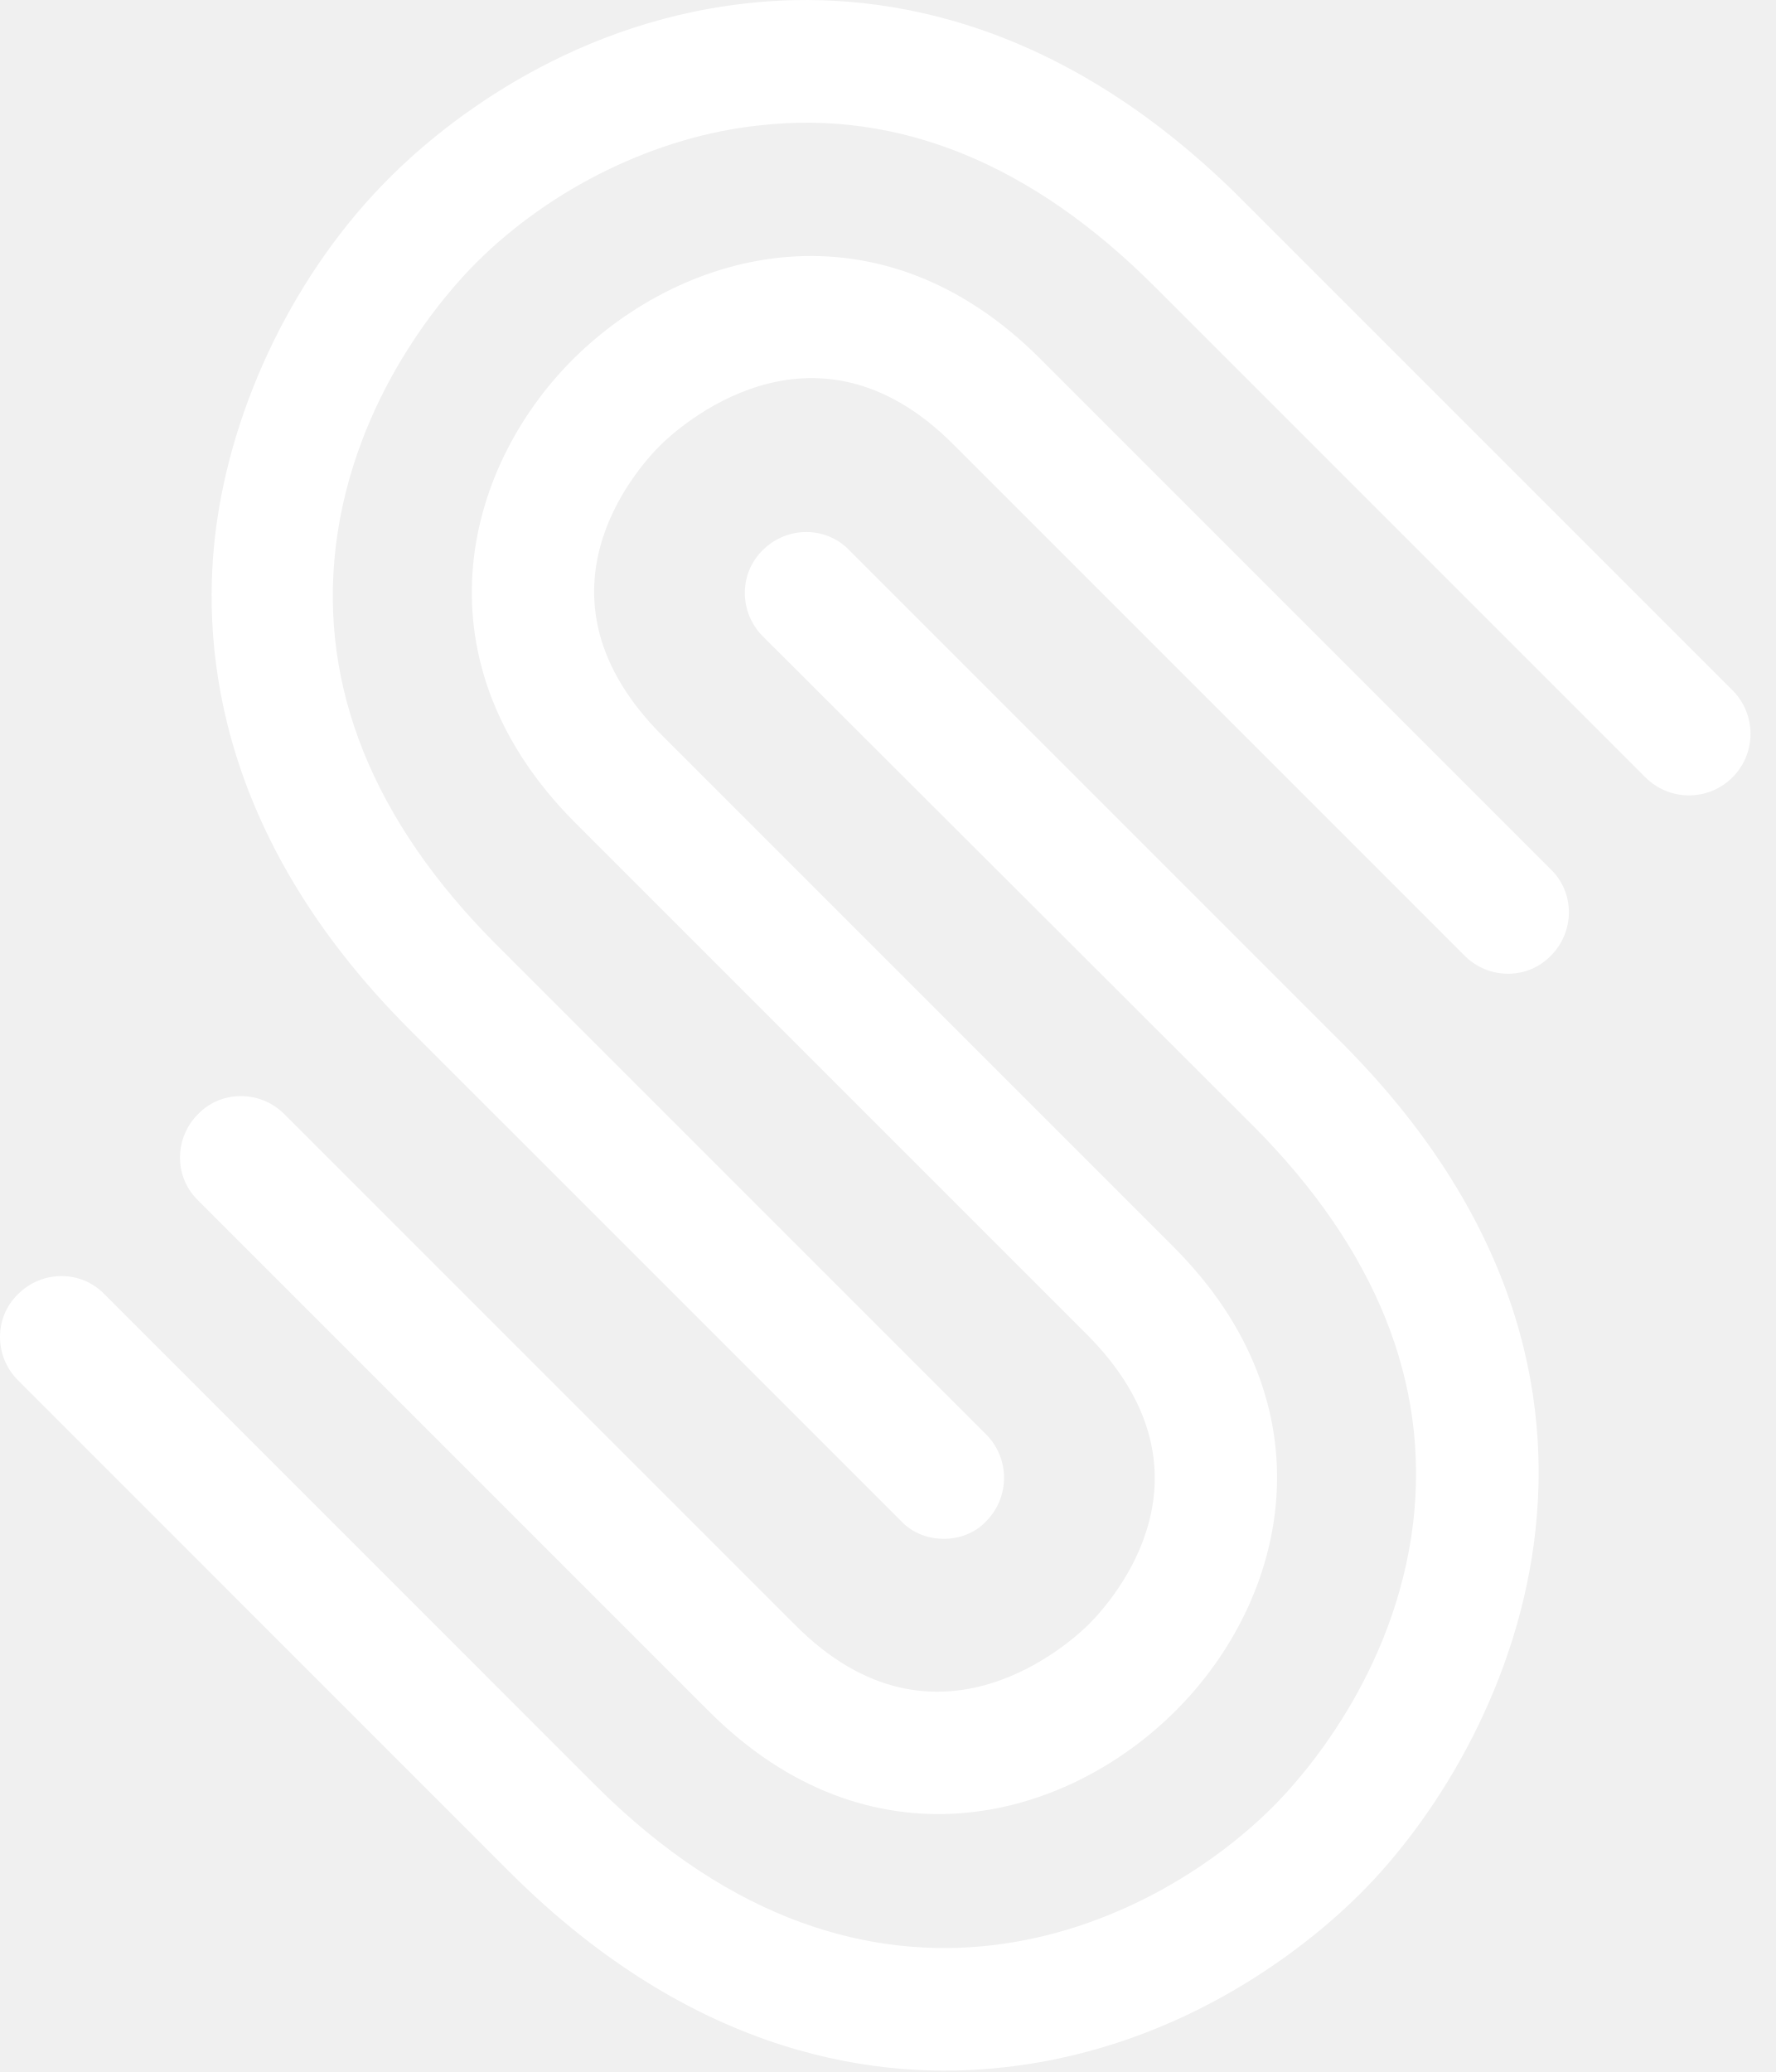
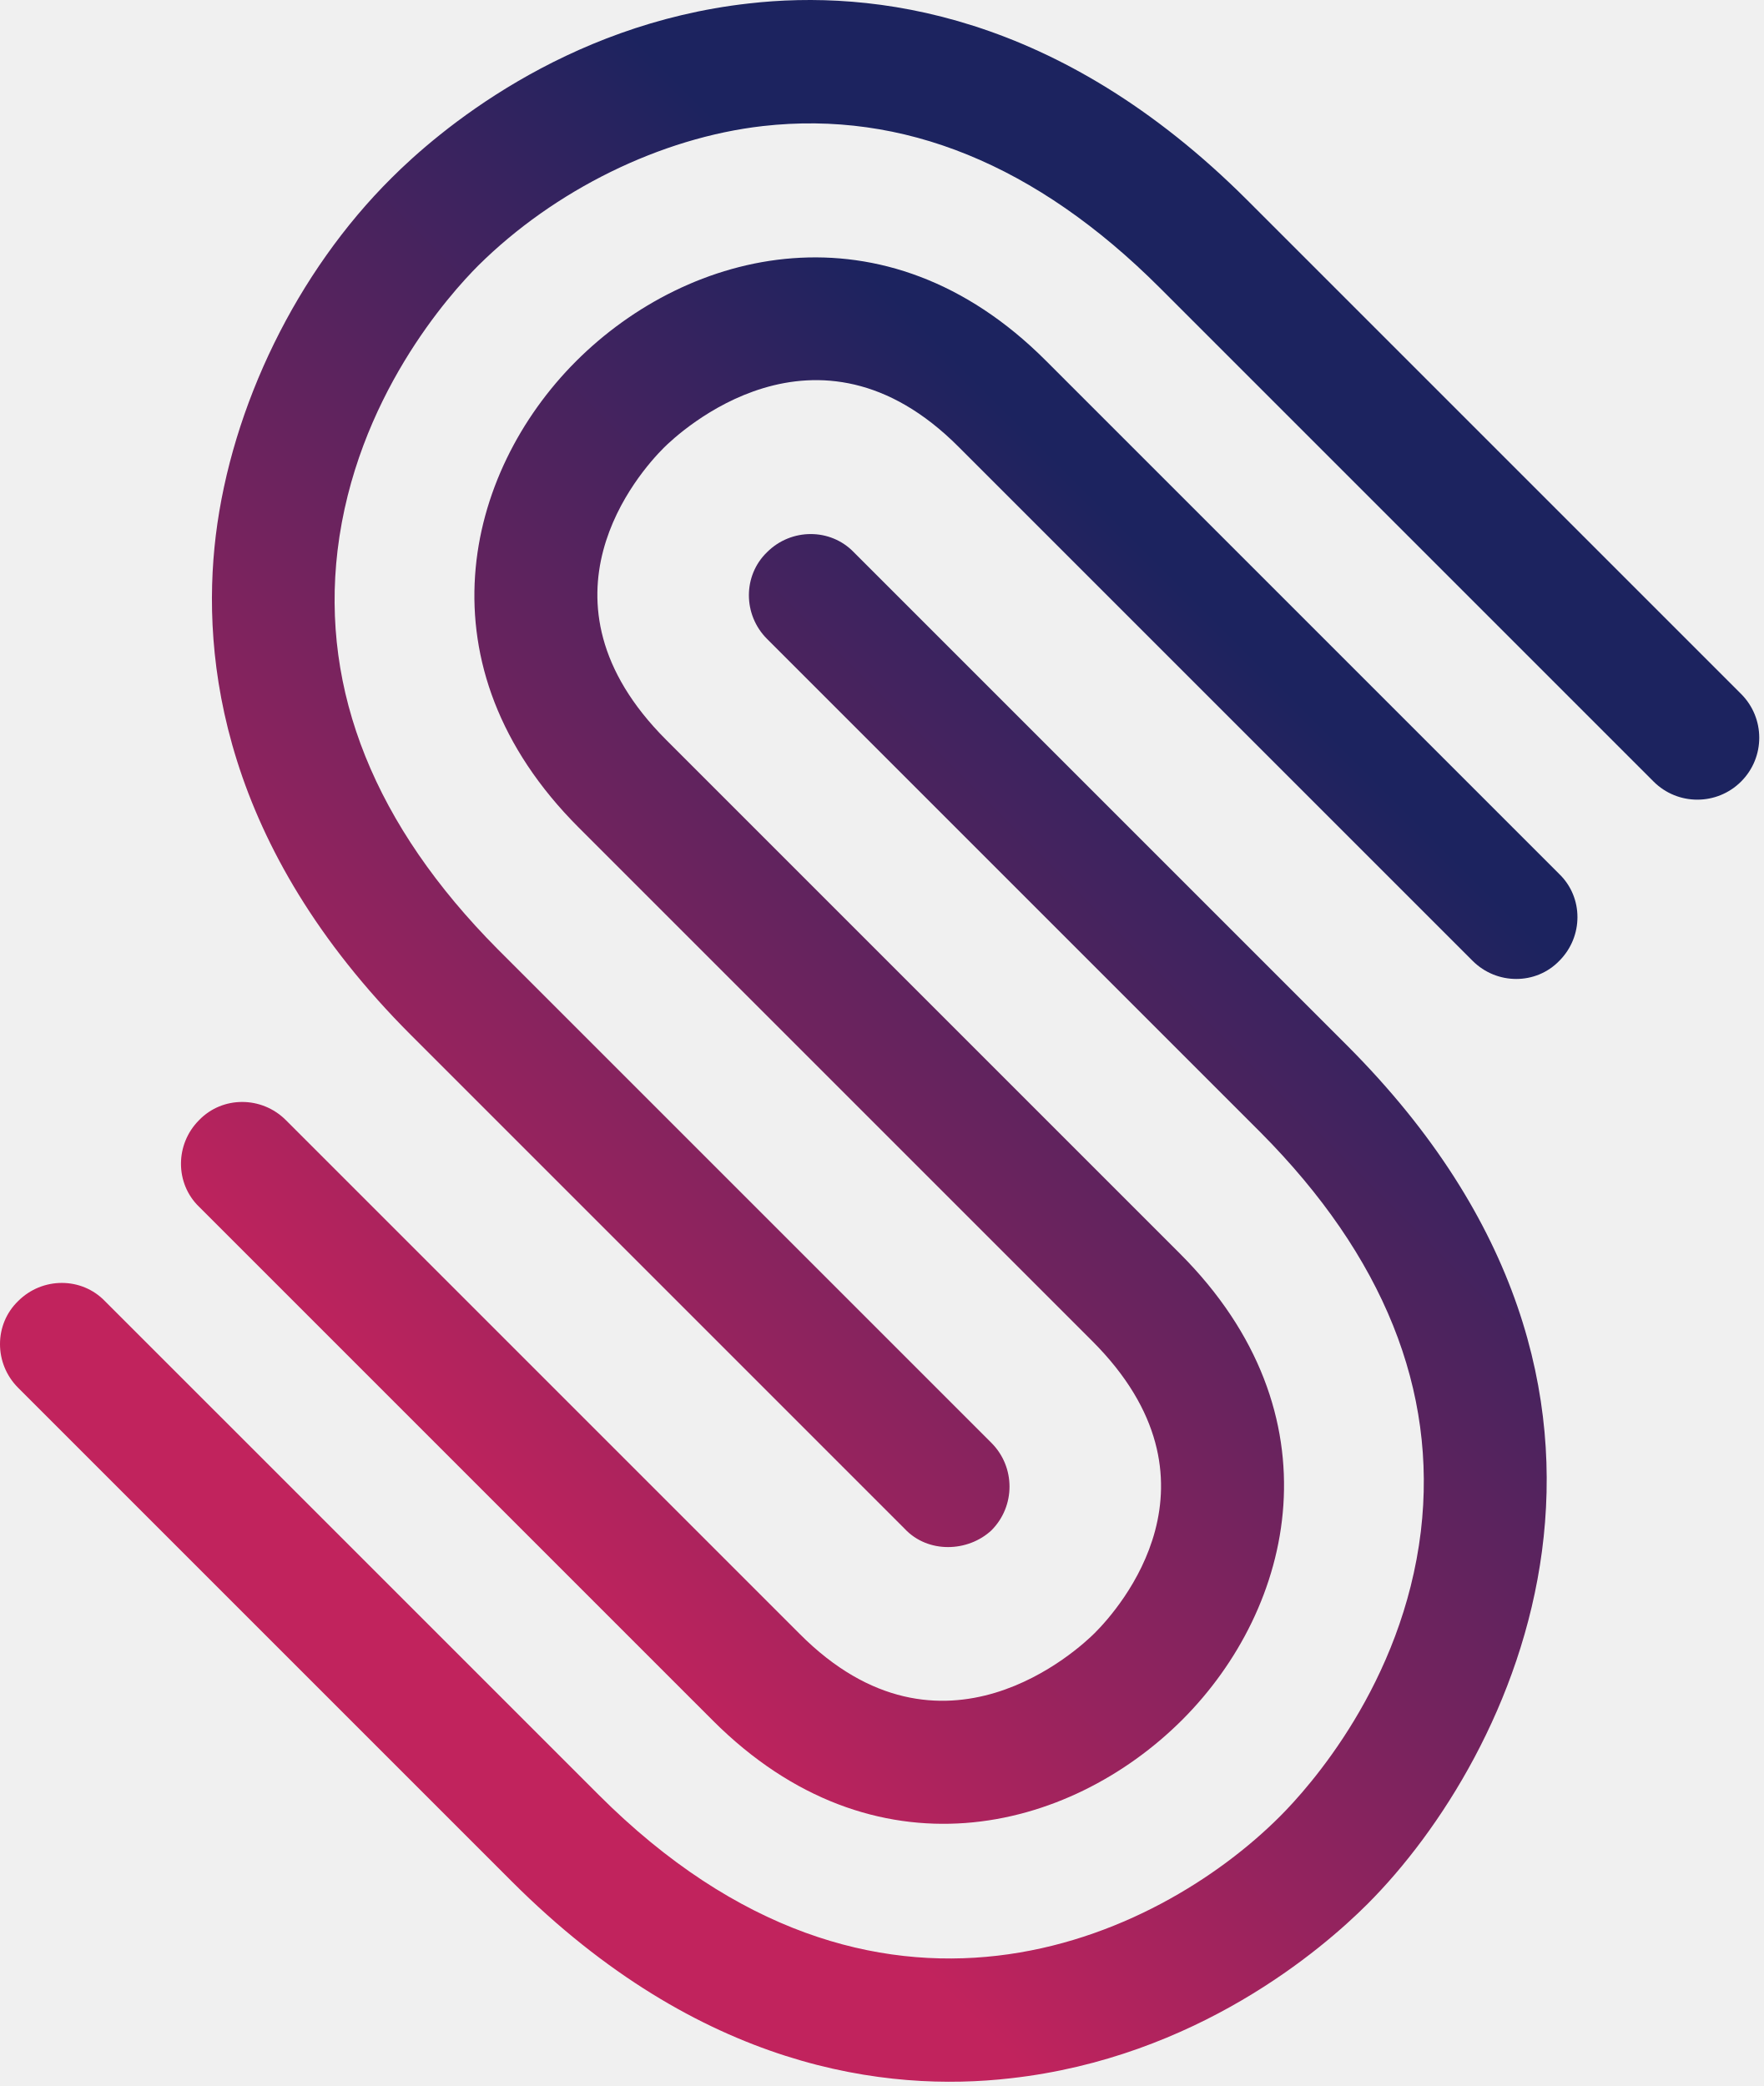
- <svg xmlns="http://www.w3.org/2000/svg" width="42" height="49" viewBox="0 0 42 49" fill="none">
-   <path d="M22.319 36.391C21.946 36.391 21.573 36.254 21.299 35.959L9.686 24.347C5.252 19.913 4.742 15.5 5.096 12.597C5.468 9.556 6.998 6.398 9.235 4.181C10.294 3.122 13.256 0.572 17.63 0.082C20.534 -0.252 24.927 0.278 29.361 4.711L40.974 16.324C41.542 16.893 41.542 17.815 40.974 18.383C40.405 18.952 39.483 18.952 38.914 18.383L27.301 6.771C24.398 3.867 21.259 2.592 17.964 2.965C15.531 3.22 13.04 4.436 11.255 6.221C10.588 6.888 8.371 9.34 7.94 12.93C7.548 16.245 8.823 19.404 11.706 22.307L23.319 33.919C23.888 34.488 23.888 35.41 23.319 35.979C23.064 36.254 22.691 36.391 22.319 36.391Z" fill="white" />
-   <path d="M13.55 8.497C10.922 11.125 9.823 15.676 13.609 19.462L25.693 31.546C28.988 34.841 26.321 37.842 25.752 38.411C25.399 38.764 22.162 41.805 18.808 38.431L6.724 26.347C6.155 25.779 5.233 25.779 4.684 26.347C4.115 26.916 4.115 27.838 4.684 28.387L16.767 40.471C20.553 44.257 25.144 43.119 27.811 40.451C30.44 37.823 31.538 33.272 27.753 29.486L15.669 17.402C12.373 14.107 15.041 11.106 15.61 10.537C15.963 10.184 19.2 7.143 22.554 10.517L34.638 22.601C35.207 23.17 36.129 23.17 36.678 22.601C37.247 22.032 37.247 21.11 36.678 20.561L24.594 8.477C20.808 4.691 16.218 5.848 13.55 8.497Z" fill="white" />
-   <path d="M32.166 44.787C31.106 45.846 28.144 48.396 23.77 48.886C20.867 49.22 16.473 48.69 12.039 44.257L0.427 32.644C-0.142 32.075 -0.142 31.153 0.427 30.604C0.996 30.035 1.917 30.035 2.467 30.604L14.079 42.217C20.612 48.749 27.222 45.611 30.106 42.727C30.773 42.06 32.989 39.608 33.421 36.018C33.813 32.703 32.538 29.545 29.655 26.642L18.042 15.049C17.473 14.48 17.473 13.558 18.042 13.008C18.611 12.44 19.533 12.44 20.082 13.008L31.695 24.621C39.875 32.782 35.579 41.393 32.166 44.787Z" fill="white" />
+ <svg xmlns="http://www.w3.org/2000/svg" width="153" height="181" viewBox="0 0 153 181" fill="none">
+   <path d="M82.254 134.238C80.879 134.238 79.504 133.731 78.491 132.646L35.655 89.809C19.302 73.456 17.42 57.175 18.723 46.466C20.097 35.25 25.741 23.601 33.99 15.424C37.898 11.517 48.824 2.11 64.96 0.301C75.669 -0.929 91.878 1.024 108.231 17.378L151.068 60.214C153.166 62.313 153.166 65.714 151.068 67.812C148.969 69.91 145.568 69.91 143.47 67.812L100.633 24.975C89.924 14.266 78.347 9.563 66.19 10.938C57.29 11.951 48.1 16.509 41.516 23.022C39.056 25.482 30.879 34.527 29.287 47.769C27.84 59.997 32.543 71.647 43.18 82.356L86.017 125.193C88.115 127.291 88.115 130.692 86.017 132.791C85.004 133.731 83.629 134.238 82.254 134.238Z" fill="url(#paint0_linear_167_530)" />
+   <path d="M49.982 31.343C40.286 41.039 36.234 57.826 50.199 71.792L94.773 116.365C106.929 128.521 97.088 139.592 94.99 141.691C93.687 142.993 81.748 154.209 69.375 141.763L24.801 97.19C22.703 95.091 19.302 95.091 17.276 97.19C15.178 99.288 15.178 102.689 17.276 104.715L61.849 149.289C75.815 163.254 92.747 159.057 102.588 149.216C112.284 139.52 116.336 122.733 102.37 108.767L57.797 64.194C45.641 52.038 55.482 40.967 57.58 38.868C58.883 37.566 70.822 26.35 83.195 38.796L127.769 83.369C129.867 85.468 133.268 85.468 135.294 83.369C137.392 81.271 137.392 77.87 135.294 75.844L90.721 31.27C76.755 17.305 59.751 21.574 49.982 31.343Z" fill="url(#paint1_linear_167_530)" />
+   <path d="M118.651 165.208C114.744 169.115 103.817 178.522 87.681 180.331C76.972 181.561 60.764 179.607 44.41 163.254L1.574 120.417C-0.525 118.319 -0.525 114.918 1.574 112.892C3.672 110.793 7.073 110.793 9.099 112.892L51.936 155.728C76.031 179.824 100.417 168.247 111.053 157.61C113.514 155.15 121.69 146.105 123.282 132.863C124.729 120.634 120.026 108.984 109.389 98.275L66.552 55.438C64.454 53.34 64.454 49.939 66.552 47.913C68.651 45.815 72.052 45.815 74.078 47.913L116.914 90.75C147.016 120.924 131.242 152.617 118.651 165.208Z" fill="url(#paint2_linear_167_530)" />
+   <defs>
+     <linearGradient id="paint0_linear_167_530" x1="21.541" y1="112.467" x2="92.944" y2="41.063" gradientUnits="userSpaceOnUse">
+       <stop offset="0.001" stop-color="#C1235D" />
+       <stop offset="1" stop-color="#1C235F" />
+     </linearGradient>
+     <linearGradient id="paint1_linear_167_530" x1="37.825" y1="128.751" x2="109.229" y2="57.347" gradientUnits="userSpaceOnUse">
+       <stop offset="0.001" stop-color="#C1235D" />
+       <stop offset="1" stop-color="#1C235F" />
+     </linearGradient>
+     <linearGradient id="paint2_linear_167_530" x1="54.11" y1="145.036" x2="125.513" y2="73.632" gradientUnits="userSpaceOnUse">
+       <stop offset="0.001" stop-color="#C1235D" />
+       <stop offset="1" stop-color="#1C235F" />
+     </linearGradient>
+   </defs>
</svg>
